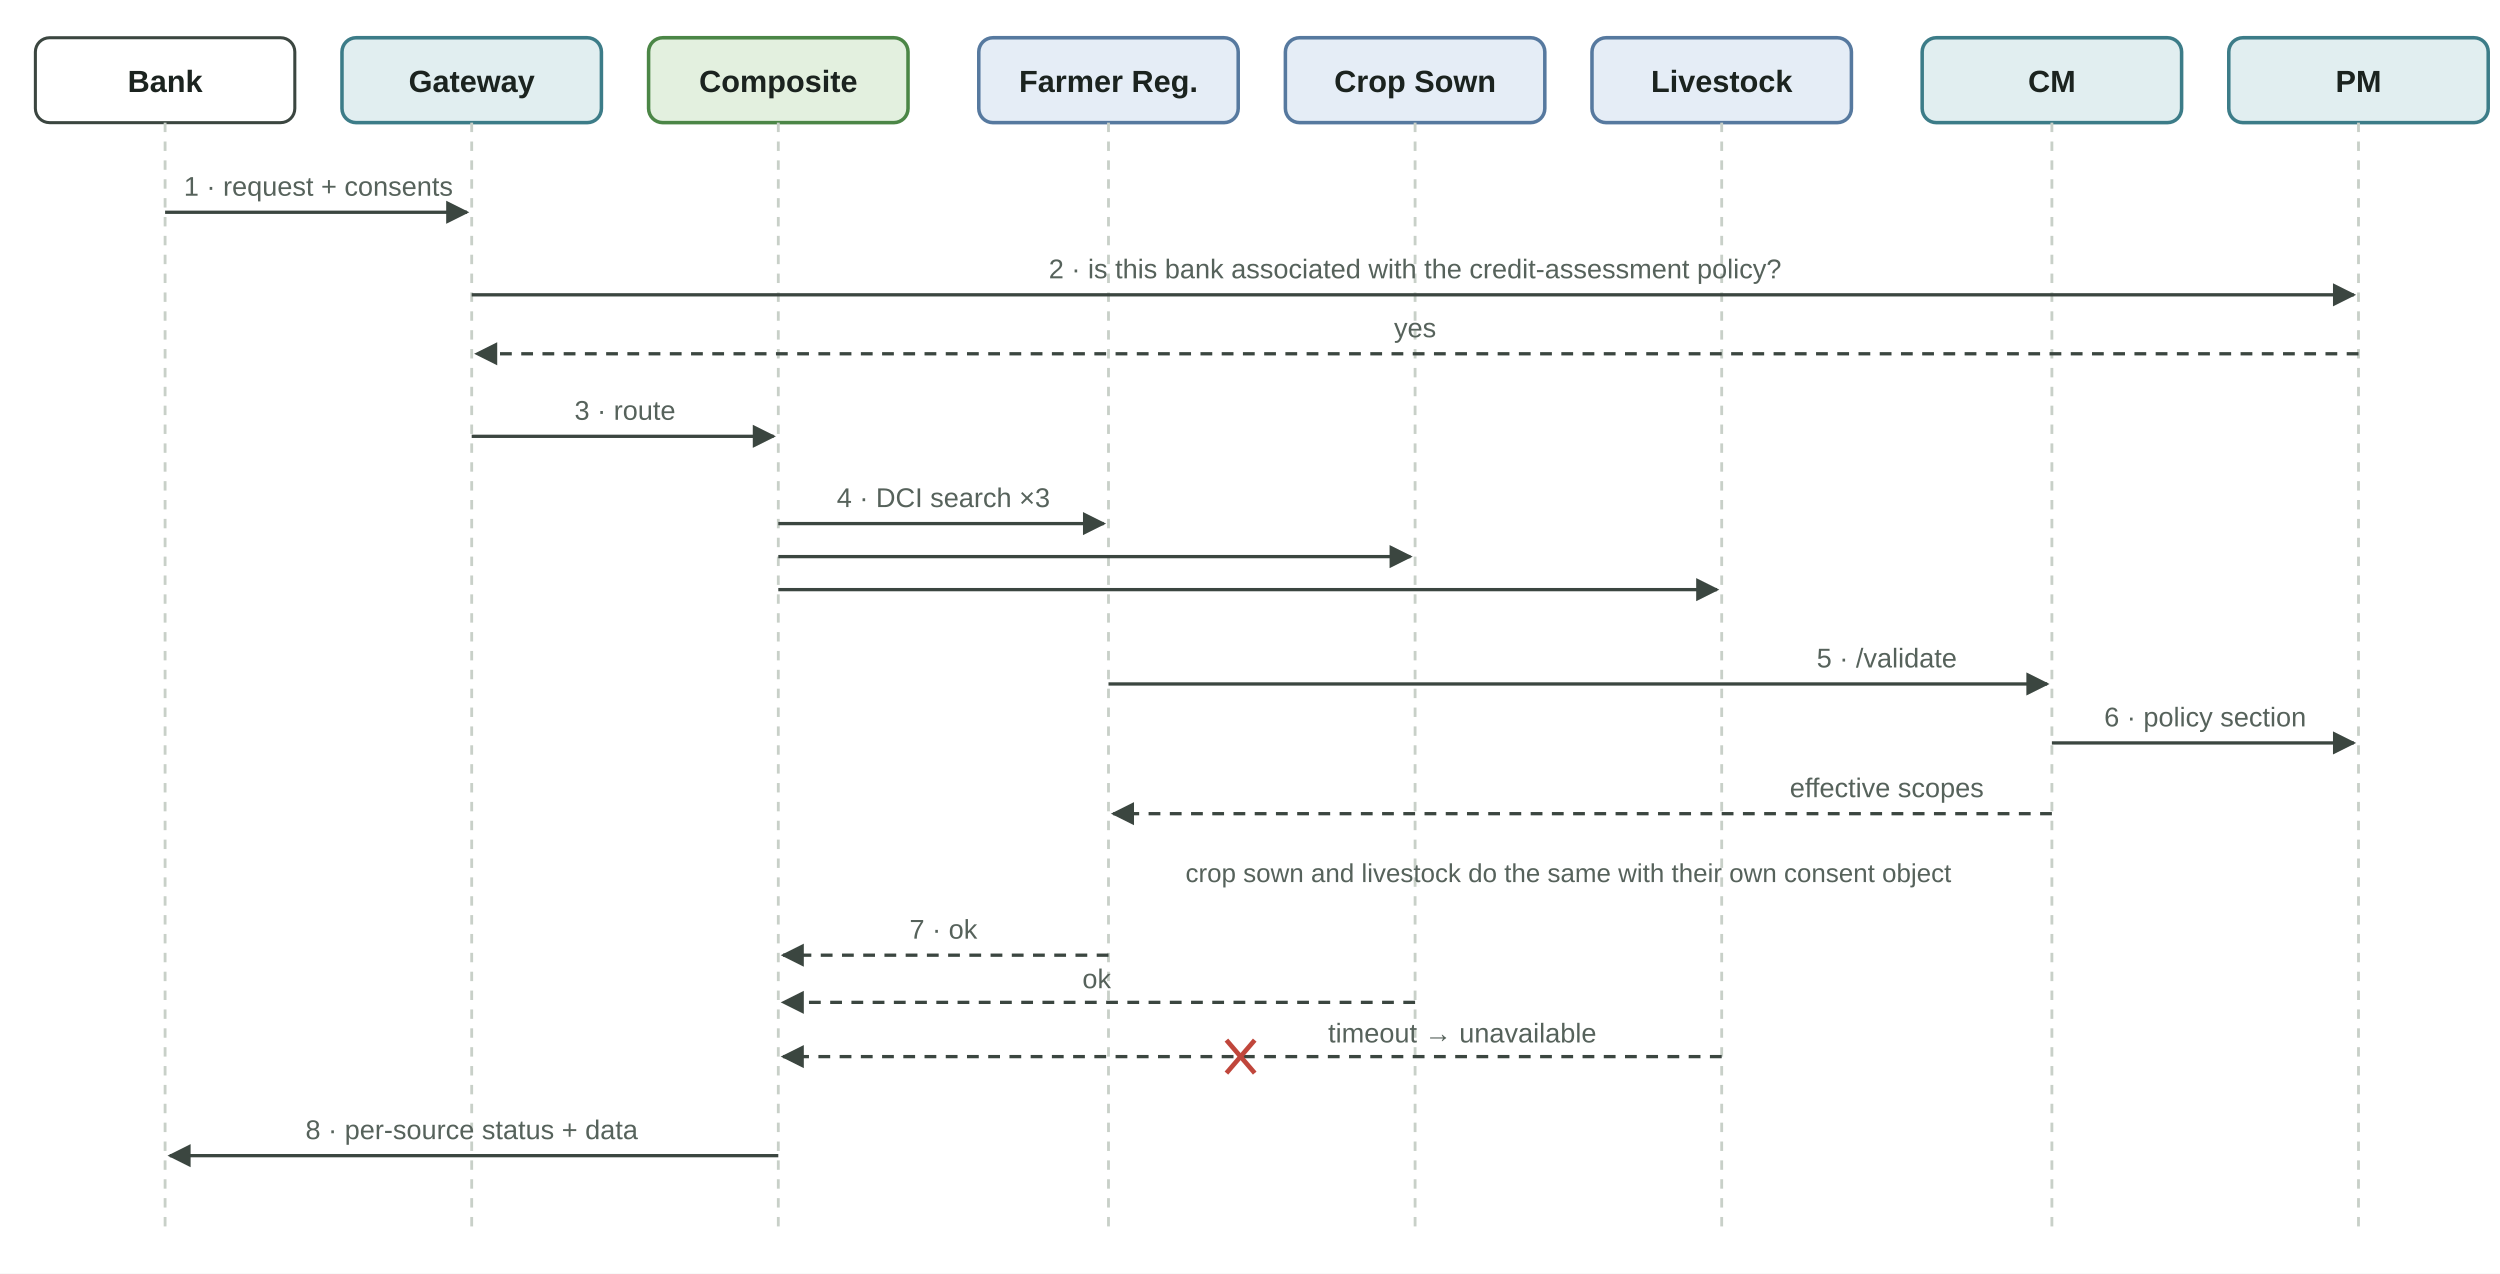
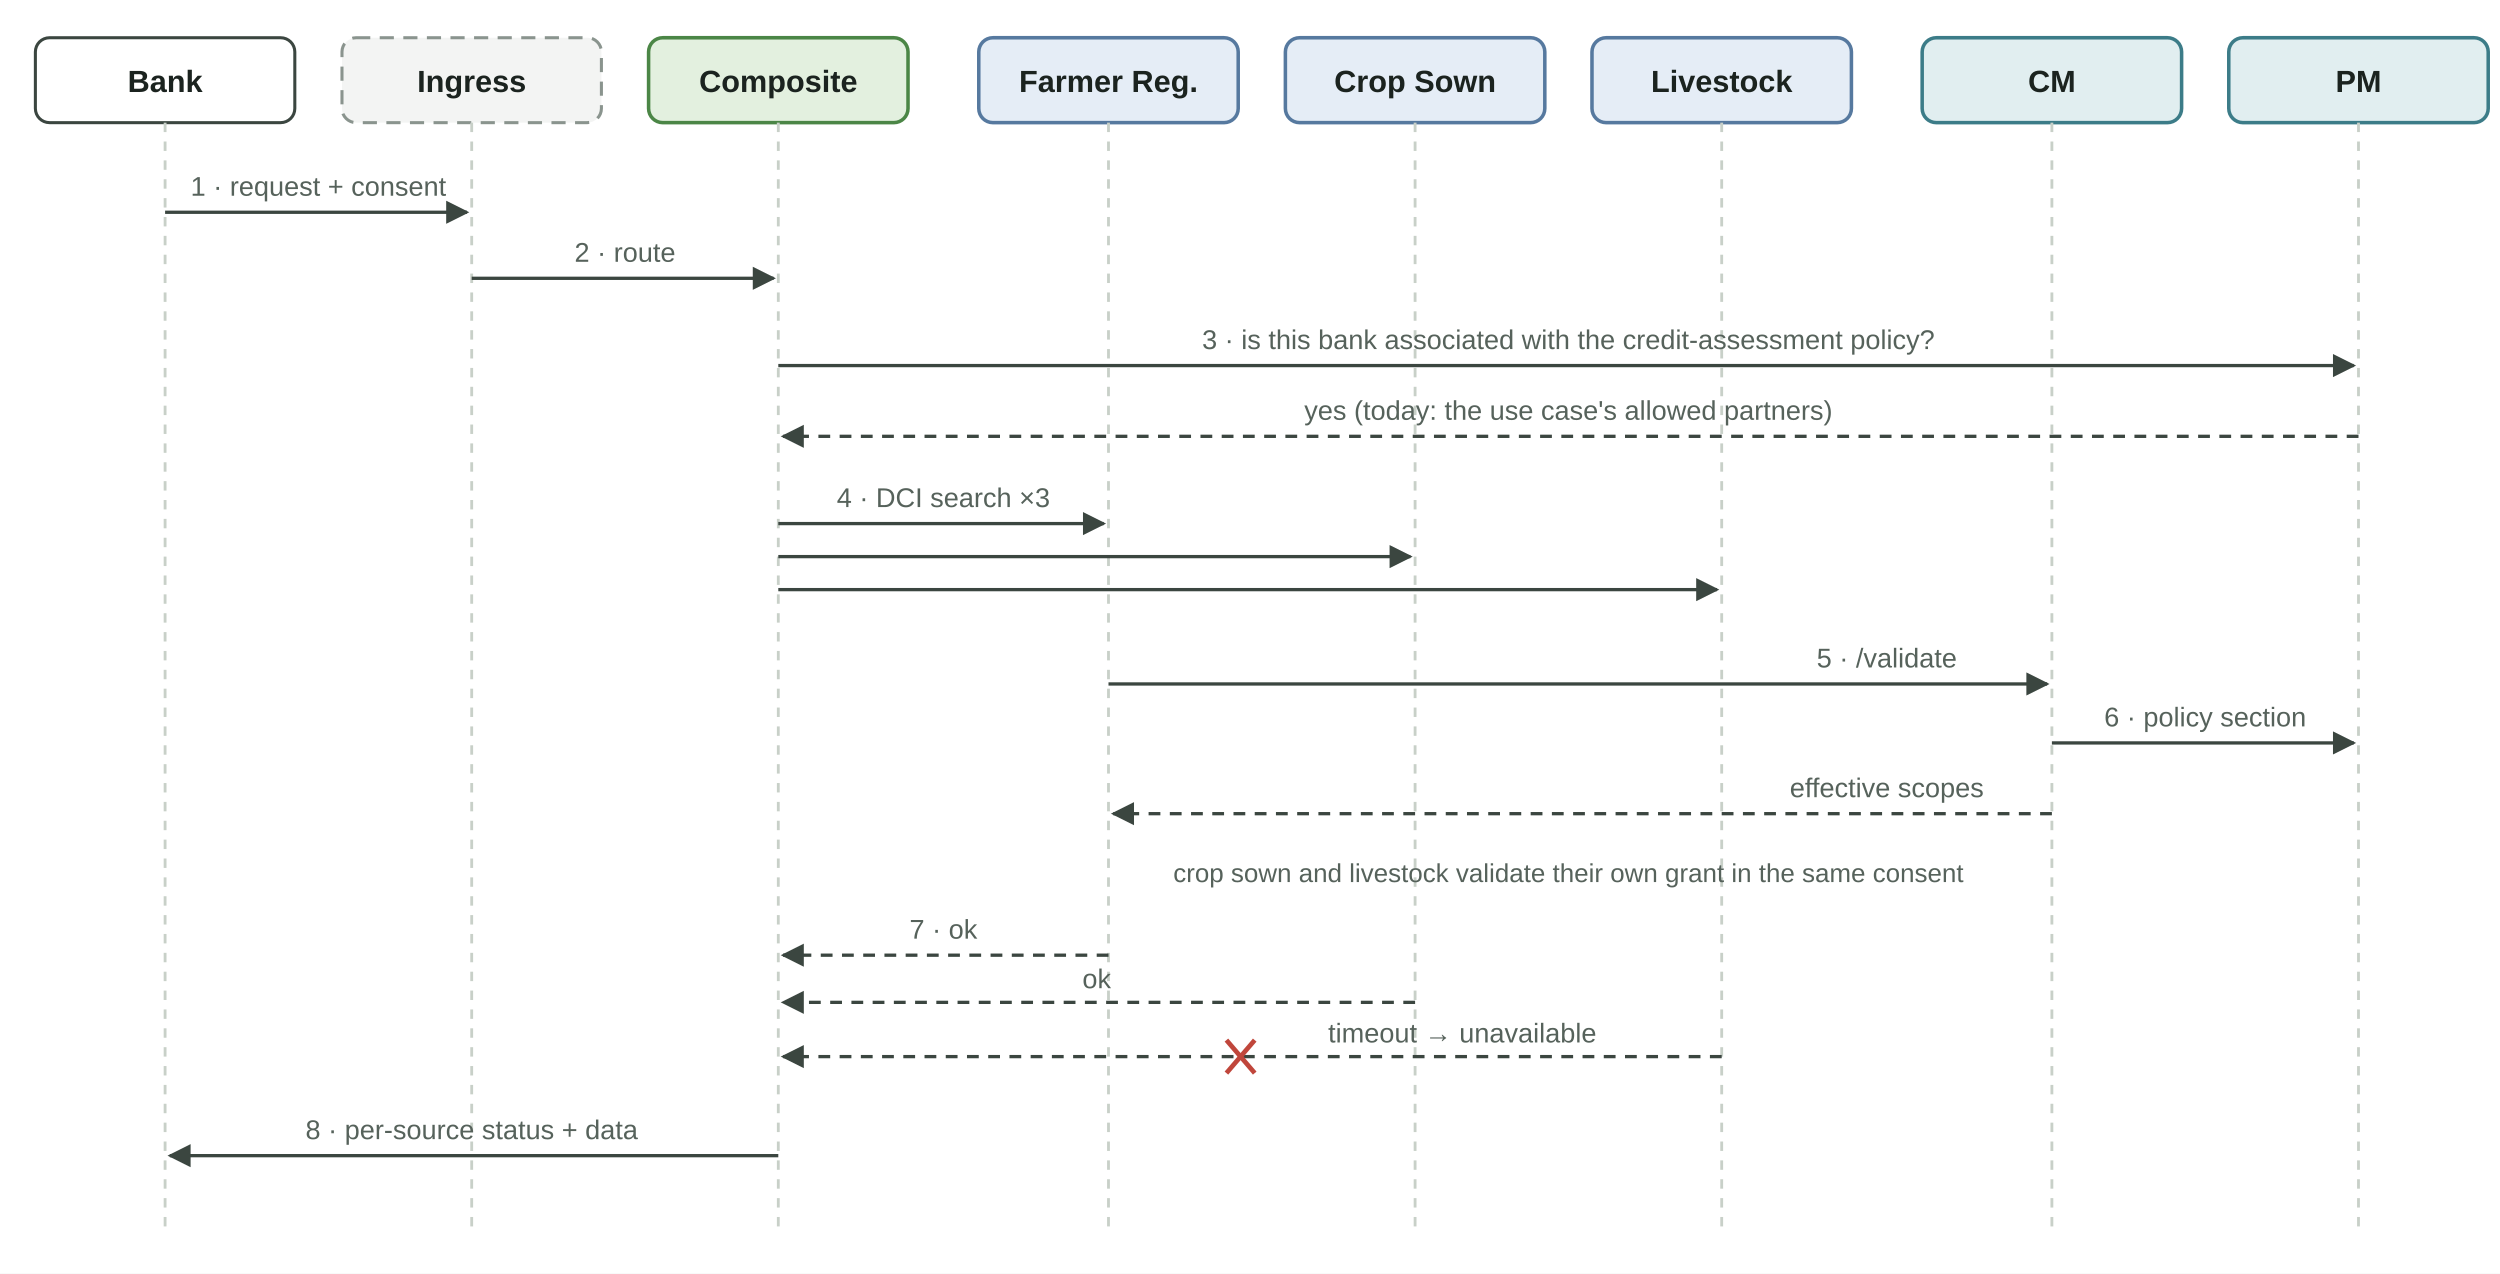
- <svg xmlns="http://www.w3.org/2000/svg" width="1060" height="540" viewBox="0 0 1060 540" role="img" aria-label="Sequence: the bank's request passes the gateway, which checks the association in Partner Management, then the composite fans out to three registries; each registry validates with the Consent Manager, which reads its policy section from Partner Management; results return with per-source status, one registry timing out.">
+ <svg xmlns="http://www.w3.org/2000/svg" width="1060" height="540" viewBox="0 0 1060 540" role="img" aria-label="Sequence: the bank's request passes the deployment's ingress to the composite, which checks the bank's association with the policy, then fans out to three registries; each registry validates its grant in the one consent with the Consent Manager, which reads its policy section; results return with per-source status, one registry timing out.">
  <style>
text{font-family:'Public Sans','Helvetica Neue',Arial,sans-serif;fill:#1B231F}
.t{font-size:13px;font-weight:600} .s{font-size:11px;fill:#56625B} .lbl{font-size:11.5px;fill:#56625B}
.cap{font-size:10px;letter-spacing:.08em;fill:#56625B;font-family:'JetBrains Mono',Menlo,monospace}
.l1{fill:#E5EDF6;stroke:#56799F;stroke-width:1.5} .l2{fill:#F7ECD4;stroke:#AE8433;stroke-width:1.5}
.dpi{fill:#E1EEF0;stroke:#3C7C88;stroke-width:1.5} .uc{fill:#E3F0DF;stroke:#4B8646;stroke-width:1.5}
.plain{fill:#FFFFFF;stroke:#3B4640;stroke-width:1.3}
+ .infra{fill:#F3F4F3;stroke:#8A948E;stroke-width:1.3;stroke-dasharray:6 4}
.dept{fill:none;stroke:#C8D0C8;stroke-width:1.3;stroke-dasharray:5 4}
.band{fill:none;stroke:#56625B;stroke-width:1.2;stroke-dasharray:6 5}
.ar{stroke:#3B4640;stroke-width:1.4;fill:none} .ar.d{stroke-dasharray:5 4}
.life{stroke:#C8D0C8;stroke-width:1.2;stroke-dasharray:4 4}
.chip-ok{fill:#DDEFE3;stroke:none} .chip-no{fill:none;stroke:#C8D0C8;stroke-dasharray:4 3}
.ok{font-size:12px;fill:#1F5B3A;font-family:'JetBrains Mono',Menlo,monospace}
.no{font-size:12px;fill:#8A948E;font-family:'JetBrains Mono',Menlo,monospace}
.strike{stroke:#8A948E;stroke-width:1.2} .op{font-size:22px;fill:#56625B;font-weight:500}
.x{stroke:#C0463B;stroke-width:2}
</style>
  <rect width="100%" height="100%" fill="#FFFFFF" />
  <defs>
    <marker id="a2" viewBox="0 0 10 10" refX="9" refY="5" markerWidth="7" markerHeight="7" orient="auto-start-reverse">
      <path d="M0,0 L10,5 L0,10 z" fill="#3B4640" />
    </marker>
  </defs>
  <rect class="plain" x="15" y="16" width="110" height="36" rx="6" />
  <text class="t" x="70" y="39" text-anchor="middle">Bank</text>
-   <rect class="dpi" x="145" y="16" width="110" height="36" rx="6" />
-   <text class="t" x="200" y="39" text-anchor="middle">Gateway</text>
+   <rect class="infra" x="145" y="16" width="110" height="36" rx="6" />
+   <text class="t" x="200" y="39" text-anchor="middle">Ingress</text>
  <rect class="uc" x="275" y="16" width="110" height="36" rx="6" />
  <text class="t" x="330" y="39" text-anchor="middle">Composite</text>
  <rect class="l1" x="415" y="16" width="110" height="36" rx="6" />
  <text class="t" x="470" y="39" text-anchor="middle">Farmer Reg.</text>
  <rect class="l1" x="545" y="16" width="110" height="36" rx="6" />
  <text class="t" x="600" y="39" text-anchor="middle">Crop Sown</text>
  <rect class="l1" x="675" y="16" width="110" height="36" rx="6" />
  <text class="t" x="730" y="39" text-anchor="middle">Livestock</text>
  <rect class="dpi" x="815" y="16" width="110" height="36" rx="6" />
  <text class="t" x="870" y="39" text-anchor="middle">CM</text>
  <rect class="dpi" x="945" y="16" width="110" height="36" rx="6" />
  <text class="t" x="1000" y="39" text-anchor="middle">PM</text>
  <line class="life" x1="70" y1="52" x2="70" y2="520" />
  <line class="life" x1="200" y1="52" x2="200" y2="520" />
  <line class="life" x1="330" y1="52" x2="330" y2="520" />
  <line class="life" x1="470" y1="52" x2="470" y2="520" />
  <line class="life" x1="600" y1="52" x2="600" y2="520" />
  <line class="life" x1="730" y1="52" x2="730" y2="520" />
  <line class="life" x1="870" y1="52" x2="870" y2="520" />
  <line class="life" x1="1000" y1="52" x2="1000" y2="520" />
  <line class="ar" x1="70" y1="90" x2="198" y2="90" marker-end="url(#a2)" />
-   <text class="lbl" x="135" y="83" text-anchor="middle">1 · request + consents</text>
-   <line class="ar" x1="200" y1="125" x2="998" y2="125" marker-end="url(#a2)" />
-   <text class="lbl" x="600" y="118" text-anchor="middle">2 · is this bank associated with the credit-assessment policy?</text>
-   <line class="ar d" x1="1000" y1="150" x2="202" y2="150" marker-end="url(#a2)" />
-   <text class="lbl" x="600" y="143" text-anchor="middle">yes</text>
-   <line class="ar" x1="200" y1="185" x2="328" y2="185" marker-end="url(#a2)" />
-   <text class="lbl" x="265" y="178" text-anchor="middle">3 · route</text>
+   <text class="lbl" x="135" y="83" text-anchor="middle">1 · request + consent</text>
+   <line class="ar" x1="200" y1="118" x2="328" y2="118" marker-end="url(#a2)" />
+   <text class="lbl" x="265" y="111" text-anchor="middle">2 · route</text>
+   <line class="ar" x1="330" y1="155" x2="998" y2="155" marker-end="url(#a2)" />
+   <text class="lbl" x="665" y="148" text-anchor="middle">3 · is this bank associated with the credit-assessment policy?</text>
+   <line class="ar d" x1="1000" y1="185" x2="332" y2="185" marker-end="url(#a2)" />
+   <text class="lbl" x="665" y="178" text-anchor="middle">yes (today: the use case's allowed partners)</text>
  <line class="ar" x1="330" y1="222" x2="468" y2="222" marker-end="url(#a2)" />
  <line class="ar" x1="330" y1="236" x2="598" y2="236" marker-end="url(#a2)" />
  <line class="ar" x1="330" y1="250" x2="728" y2="250" marker-end="url(#a2)" />
  <text class="lbl" x="400" y="215" text-anchor="middle">4 · DCI search ×3</text>
  <line class="ar" x1="470" y1="290" x2="868" y2="290" marker-end="url(#a2)" />
  <text class="lbl" x="800" y="283" text-anchor="middle">5 · /validate</text>
  <line class="ar" x1="870" y1="315" x2="998" y2="315" marker-end="url(#a2)" />
  <text class="lbl" x="935" y="308" text-anchor="middle">6 · policy section</text>
  <line class="ar d" x1="870" y1="345" x2="472" y2="345" marker-end="url(#a2)" />
  <text class="lbl" x="800" y="338" text-anchor="middle">effective scopes</text>
-   <text class="s" x="665" y="374" text-anchor="middle">crop sown and livestock do the same with their own consent object</text>
+   <text class="s" x="665" y="374" text-anchor="middle">crop sown and livestock validate their own grant in the same consent</text>
  <line class="ar d" x1="470" y1="405" x2="332" y2="405" marker-end="url(#a2)" />
  <text class="lbl" x="400" y="398" text-anchor="middle">7 · ok</text>
  <line class="ar d" x1="600" y1="425" x2="332" y2="425" marker-end="url(#a2)" />
  <text class="lbl" x="465" y="419" text-anchor="middle">ok</text>
  <line class="ar d" x1="730" y1="448" x2="332" y2="448" marker-end="url(#a2)" />
  <line class="x" x1="520" y1="441" x2="532" y2="455" />
  <line class="x" x1="532" y1="441" x2="520" y2="455" />
  <text class="lbl" x="620" y="442" text-anchor="middle">timeout → unavailable</text>
  <line class="ar" x1="330" y1="490" x2="72" y2="490" marker-end="url(#a2)" />
  <text class="lbl" x="200" y="483" text-anchor="middle">8 · per-source status + data</text>
</svg>
